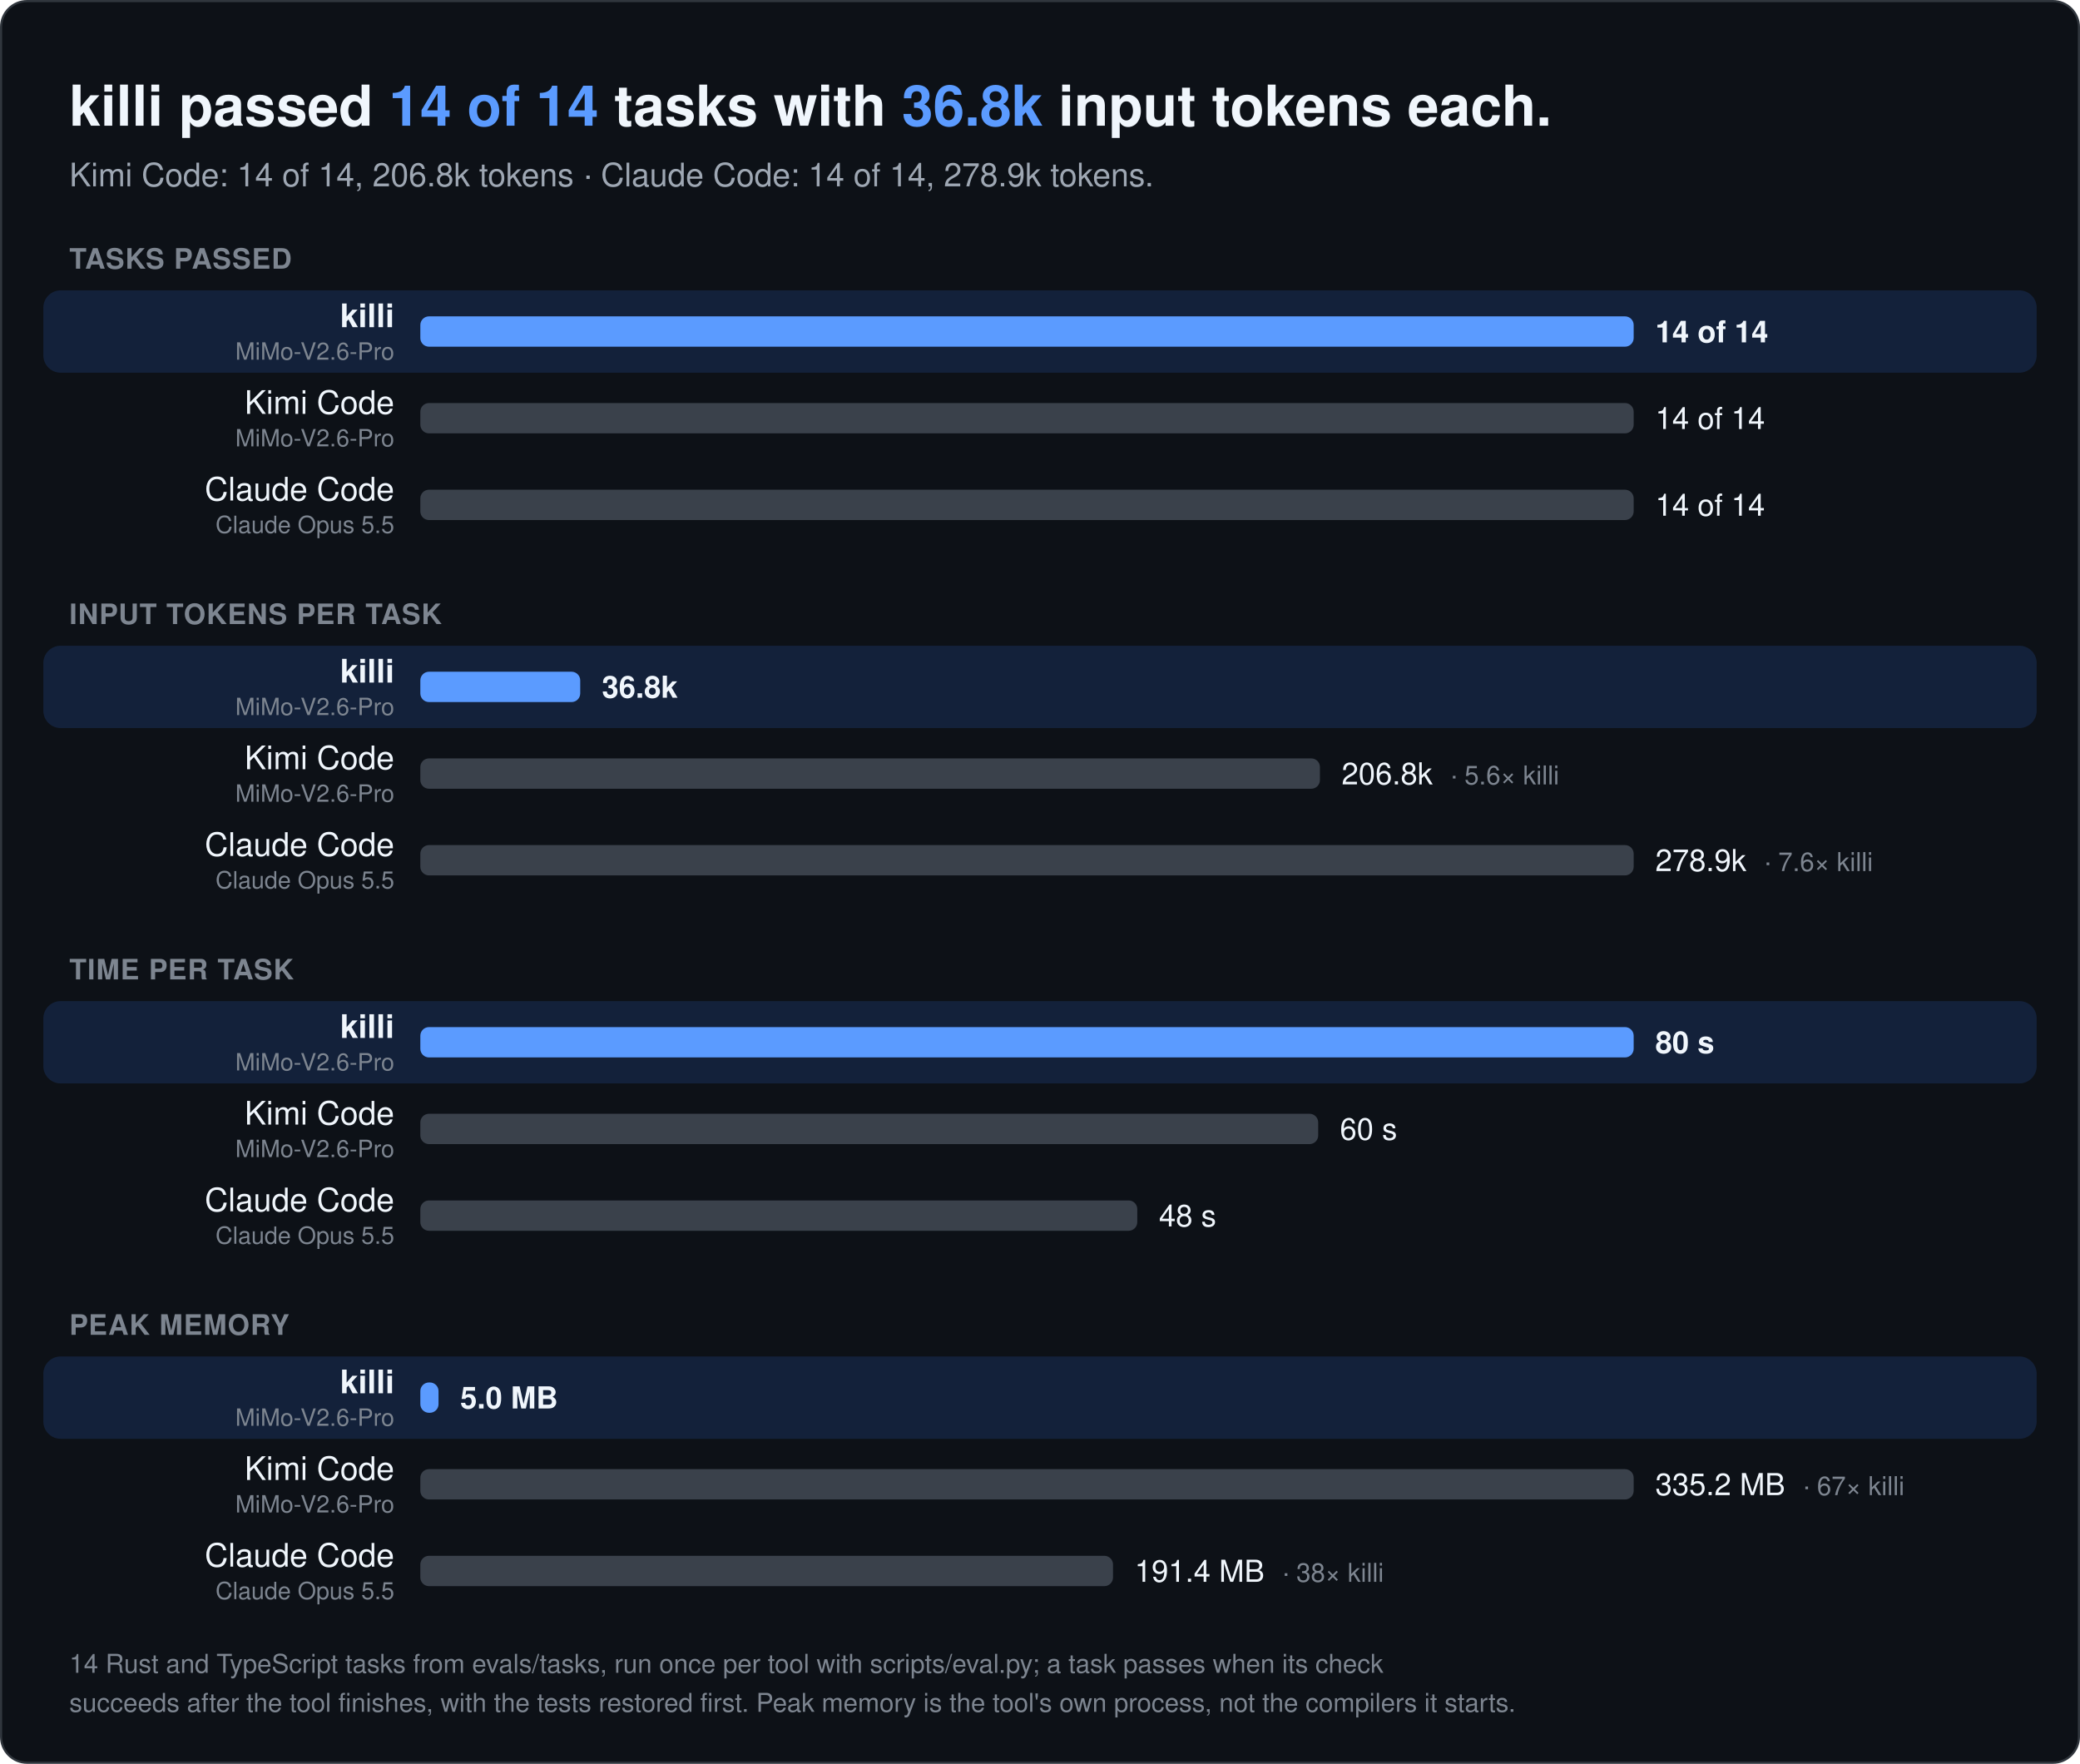
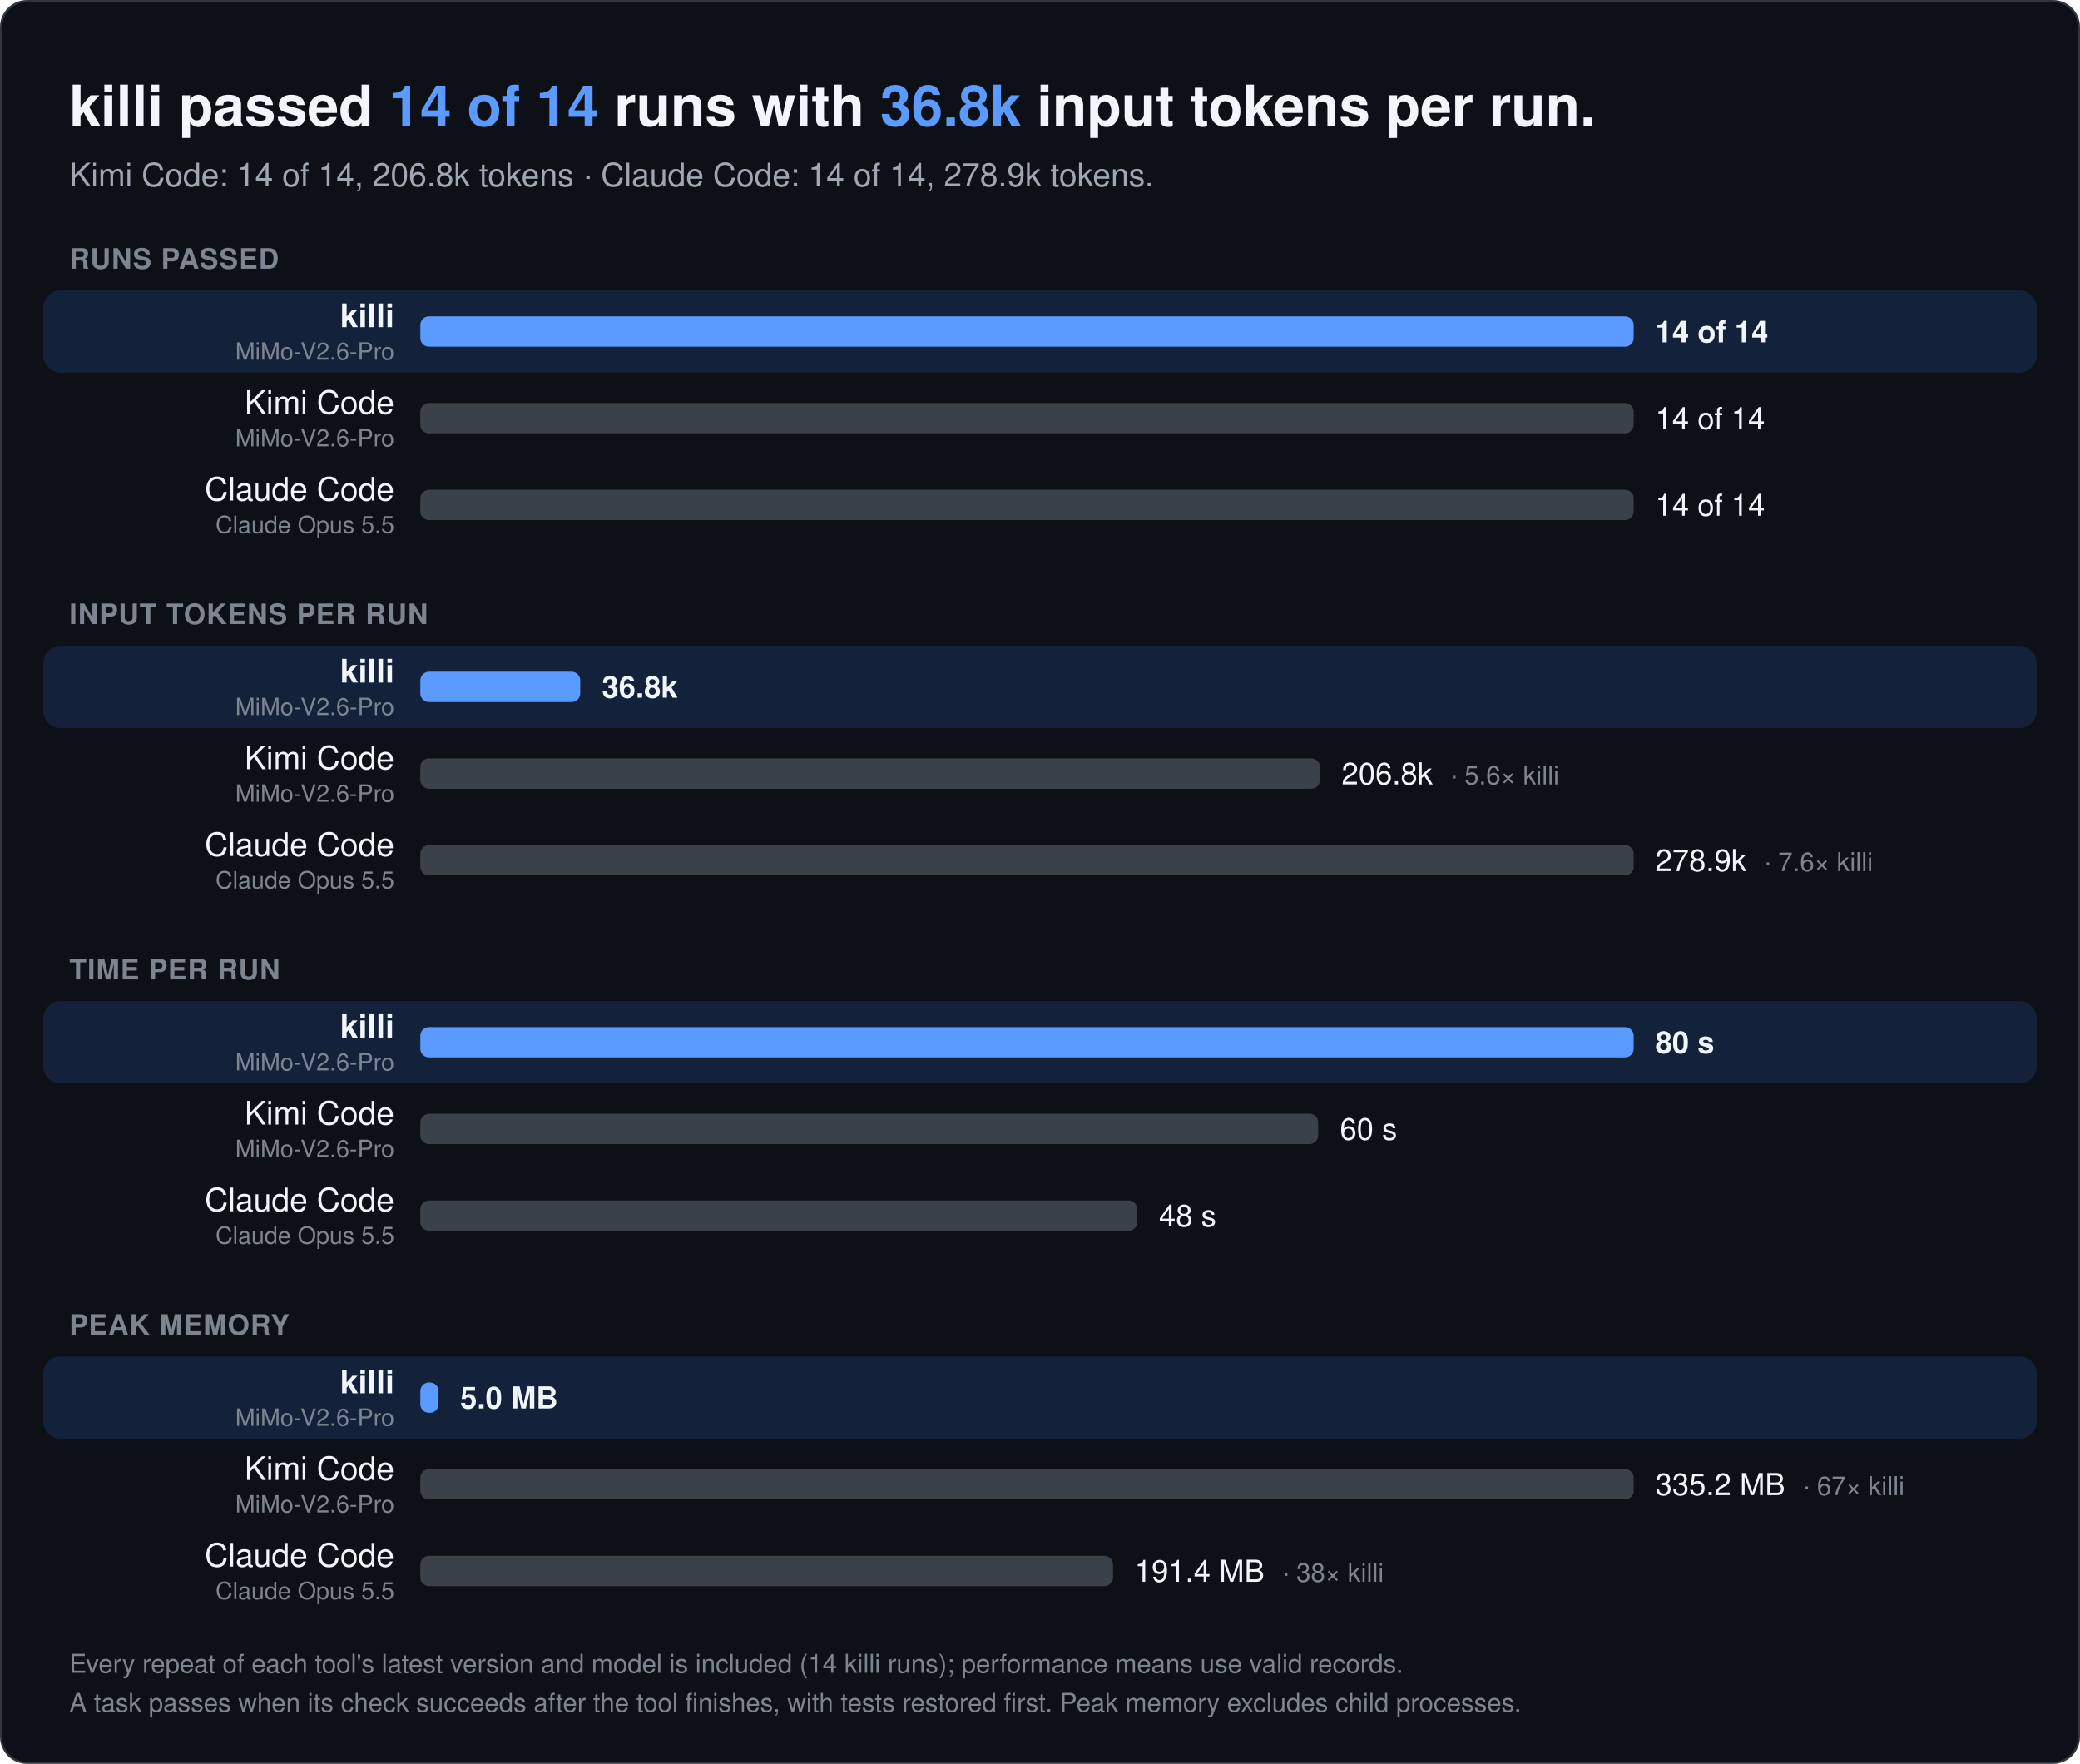
- <svg xmlns="http://www.w3.org/2000/svg" width="960" height="814" viewBox="0 0 960 814" font-family="-apple-system, BlinkMacSystemFont, 'Segoe UI', Helvetica, Arial, sans-serif" role="img" aria-label="killi: 14 of 14 passed, 36.8k input tokens per task; Kimi Code: 14 of 14 passed, 206.8k input tokens per task; Claude Code: 14 of 14 passed, 278.9k input tokens per task">
+ <svg xmlns="http://www.w3.org/2000/svg" width="960" height="814" viewBox="0 0 960 814" font-family="-apple-system, BlinkMacSystemFont, 'Segoe UI', Helvetica, Arial, sans-serif" role="img" aria-label="killi: 14 of 14 passed, 36.8k input tokens per run; Kimi Code: 14 of 14 passed, 206.8k input tokens per run; Claude Code: 14 of 14 passed, 278.9k input tokens per run">
  <rect x="0.5" y="0.5" width="959" height="813" rx="12" fill="#0d1117" stroke="#30363d" />
-   <text x="32" y="58" font-size="26" font-weight="700" fill="#f0f6fc">killi passed <tspan fill="#5b9bff">14 of 14</tspan> tasks with <tspan fill="#5b9bff">36.8k</tspan> input tokens each.</text>
+   <text x="32" y="58" font-size="26" font-weight="700" fill="#f0f6fc">killi passed <tspan fill="#5b9bff">14 of 14</tspan> runs with <tspan fill="#5b9bff">36.8k</tspan> input tokens per run.</text>
  <text x="32" y="86" font-size="15" fill="#9ea7b3">Kimi Code: 14 of 14, 206.8k tokens · Claude Code: 14 of 14, 278.9k tokens.</text>
-   <text x="32" y="124" font-size="13" font-weight="700" fill="#7d8590" letter-spacing="0.4">TASKS PASSED</text>
+   <text x="32" y="124" font-size="13" font-weight="700" fill="#7d8590" letter-spacing="0.4">RUNS PASSED</text>
  <rect x="20" y="134" width="920" height="38" rx="8" fill="#13213a" />
  <text x="182" y="151" font-size="15" font-weight="700" fill="#f0f6fc" text-anchor="end">killi</text>
  <text x="182" y="166" font-size="11" fill="#7d8590" text-anchor="end">MiMo-V2.6-Pro</text>
  <rect x="194" y="146" width="560.0" height="14" rx="4" fill="#5b9bff" />
  <text x="764.0" y="158" font-size="14" font-weight="700" fill="#f0f6fc">14 of 14</text>
  <text x="182" y="191" font-size="15" font-weight="500" fill="#f0f6fc" text-anchor="end">Kimi Code</text>
  <text x="182" y="206" font-size="11" fill="#7d8590" text-anchor="end">MiMo-V2.6-Pro</text>
  <rect x="194" y="186" width="560.0" height="14" rx="4" fill="#3a414b" />
  <text x="764.0" y="198" font-size="14" font-weight="500" fill="#f0f6fc">14 of 14</text>
  <text x="182" y="231" font-size="15" font-weight="500" fill="#f0f6fc" text-anchor="end">Claude Code</text>
  <text x="182" y="246" font-size="11" fill="#7d8590" text-anchor="end">Claude Opus 5.5</text>
  <rect x="194" y="226" width="560.0" height="14" rx="4" fill="#3a414b" />
  <text x="764.0" y="238" font-size="14" font-weight="500" fill="#f0f6fc">14 of 14</text>
-   <text x="32" y="288" font-size="13" font-weight="700" fill="#7d8590" letter-spacing="0.4">INPUT TOKENS PER TASK</text>
+   <text x="32" y="288" font-size="13" font-weight="700" fill="#7d8590" letter-spacing="0.4">INPUT TOKENS PER RUN</text>
  <rect x="20" y="298" width="920" height="38" rx="8" fill="#13213a" />
  <text x="182" y="315" font-size="15" font-weight="700" fill="#f0f6fc" text-anchor="end">killi</text>
  <text x="182" y="330" font-size="11" fill="#7d8590" text-anchor="end">MiMo-V2.6-Pro</text>
  <rect x="194" y="310" width="73.8" height="14" rx="4" fill="#5b9bff" />
  <text x="277.8" y="322" font-size="14" font-weight="700" fill="#f0f6fc">36.8k</text>
  <text x="182" y="355" font-size="15" font-weight="500" fill="#f0f6fc" text-anchor="end">Kimi Code</text>
  <text x="182" y="370" font-size="11" fill="#7d8590" text-anchor="end">MiMo-V2.6-Pro</text>
  <rect x="194" y="350" width="415.2" height="14" rx="4" fill="#3a414b" />
  <text x="619.2" y="362" font-size="14" font-weight="500" fill="#f0f6fc">206.8k<tspan dx="8" font-size="12" font-weight="400" fill="#7d8590">· 5.6× killi</tspan>
  </text>
  <text x="182" y="395" font-size="15" font-weight="500" fill="#f0f6fc" text-anchor="end">Claude Code</text>
  <text x="182" y="410" font-size="11" fill="#7d8590" text-anchor="end">Claude Opus 5.5</text>
  <rect x="194" y="390" width="560.0" height="14" rx="4" fill="#3a414b" />
  <text x="764.0" y="402" font-size="14" font-weight="500" fill="#f0f6fc">278.9k<tspan dx="8" font-size="12" font-weight="400" fill="#7d8590">· 7.6× killi</tspan>
  </text>
-   <text x="32" y="452" font-size="13" font-weight="700" fill="#7d8590" letter-spacing="0.4">TIME PER TASK</text>
+   <text x="32" y="452" font-size="13" font-weight="700" fill="#7d8590" letter-spacing="0.4">TIME PER RUN</text>
  <rect x="20" y="462" width="920" height="38" rx="8" fill="#13213a" />
  <text x="182" y="479" font-size="15" font-weight="700" fill="#f0f6fc" text-anchor="end">killi</text>
  <text x="182" y="494" font-size="11" fill="#7d8590" text-anchor="end">MiMo-V2.6-Pro</text>
  <rect x="194" y="474" width="560.0" height="14" rx="4" fill="#5b9bff" />
  <text x="764.0" y="486" font-size="14" font-weight="700" fill="#f0f6fc">80 s</text>
  <text x="182" y="519" font-size="15" font-weight="500" fill="#f0f6fc" text-anchor="end">Kimi Code</text>
  <text x="182" y="534" font-size="11" fill="#7d8590" text-anchor="end">MiMo-V2.6-Pro</text>
  <rect x="194" y="514" width="414.4" height="14" rx="4" fill="#3a414b" />
  <text x="618.4" y="526" font-size="14" font-weight="500" fill="#f0f6fc">60 s</text>
  <text x="182" y="559" font-size="15" font-weight="500" fill="#f0f6fc" text-anchor="end">Claude Code</text>
  <text x="182" y="574" font-size="11" fill="#7d8590" text-anchor="end">Claude Opus 5.5</text>
  <rect x="194" y="554" width="330.9" height="14" rx="4" fill="#3a414b" />
  <text x="534.9" y="566" font-size="14" font-weight="500" fill="#f0f6fc">48 s</text>
  <text x="32" y="616" font-size="13" font-weight="700" fill="#7d8590" letter-spacing="0.4">PEAK MEMORY</text>
  <rect x="20" y="626" width="920" height="38" rx="8" fill="#13213a" />
  <text x="182" y="643" font-size="15" font-weight="700" fill="#f0f6fc" text-anchor="end">killi</text>
  <text x="182" y="658" font-size="11" fill="#7d8590" text-anchor="end">MiMo-V2.6-Pro</text>
  <rect x="194" y="638" width="8.4" height="14" rx="4" fill="#5b9bff" />
  <text x="212.4" y="650" font-size="14" font-weight="700" fill="#f0f6fc">5.0 MB</text>
  <text x="182" y="683" font-size="15" font-weight="500" fill="#f0f6fc" text-anchor="end">Kimi Code</text>
  <text x="182" y="698" font-size="11" fill="#7d8590" text-anchor="end">MiMo-V2.6-Pro</text>
  <rect x="194" y="678" width="560.0" height="14" rx="4" fill="#3a414b" />
  <text x="764.0" y="690" font-size="14" font-weight="500" fill="#f0f6fc">335.2 MB<tspan dx="8" font-size="12" font-weight="400" fill="#7d8590">· 67× killi</tspan>
  </text>
  <text x="182" y="723" font-size="15" font-weight="500" fill="#f0f6fc" text-anchor="end">Claude Code</text>
  <text x="182" y="738" font-size="11" fill="#7d8590" text-anchor="end">Claude Opus 5.5</text>
  <rect x="194" y="718" width="319.7" height="14" rx="4" fill="#3a414b" />
  <text x="523.7" y="730" font-size="14" font-weight="500" fill="#f0f6fc">191.4 MB<tspan dx="8" font-size="12" font-weight="400" fill="#7d8590">· 38× killi</tspan>
  </text>
-   <text x="32" y="772" font-size="12" fill="#7d8590">14 Rust and TypeScript tasks from evals/tasks, run once per tool with scripts/eval.py; a task passes when its check</text>
-   <text x="32" y="790" font-size="12" fill="#7d8590">succeeds after the tool finishes, with the tests restored first. Peak memory is the tool's own process, not the compilers it starts.</text>
+   <text x="32" y="772" font-size="12" fill="#7d8590">Every repeat of each tool's latest version and model is included (14 killi runs); performance means use valid records.</text>
+   <text x="32" y="790" font-size="12" fill="#7d8590">A task passes when its check succeeds after the tool finishes, with tests restored first. Peak memory excludes child processes.</text>
</svg>
